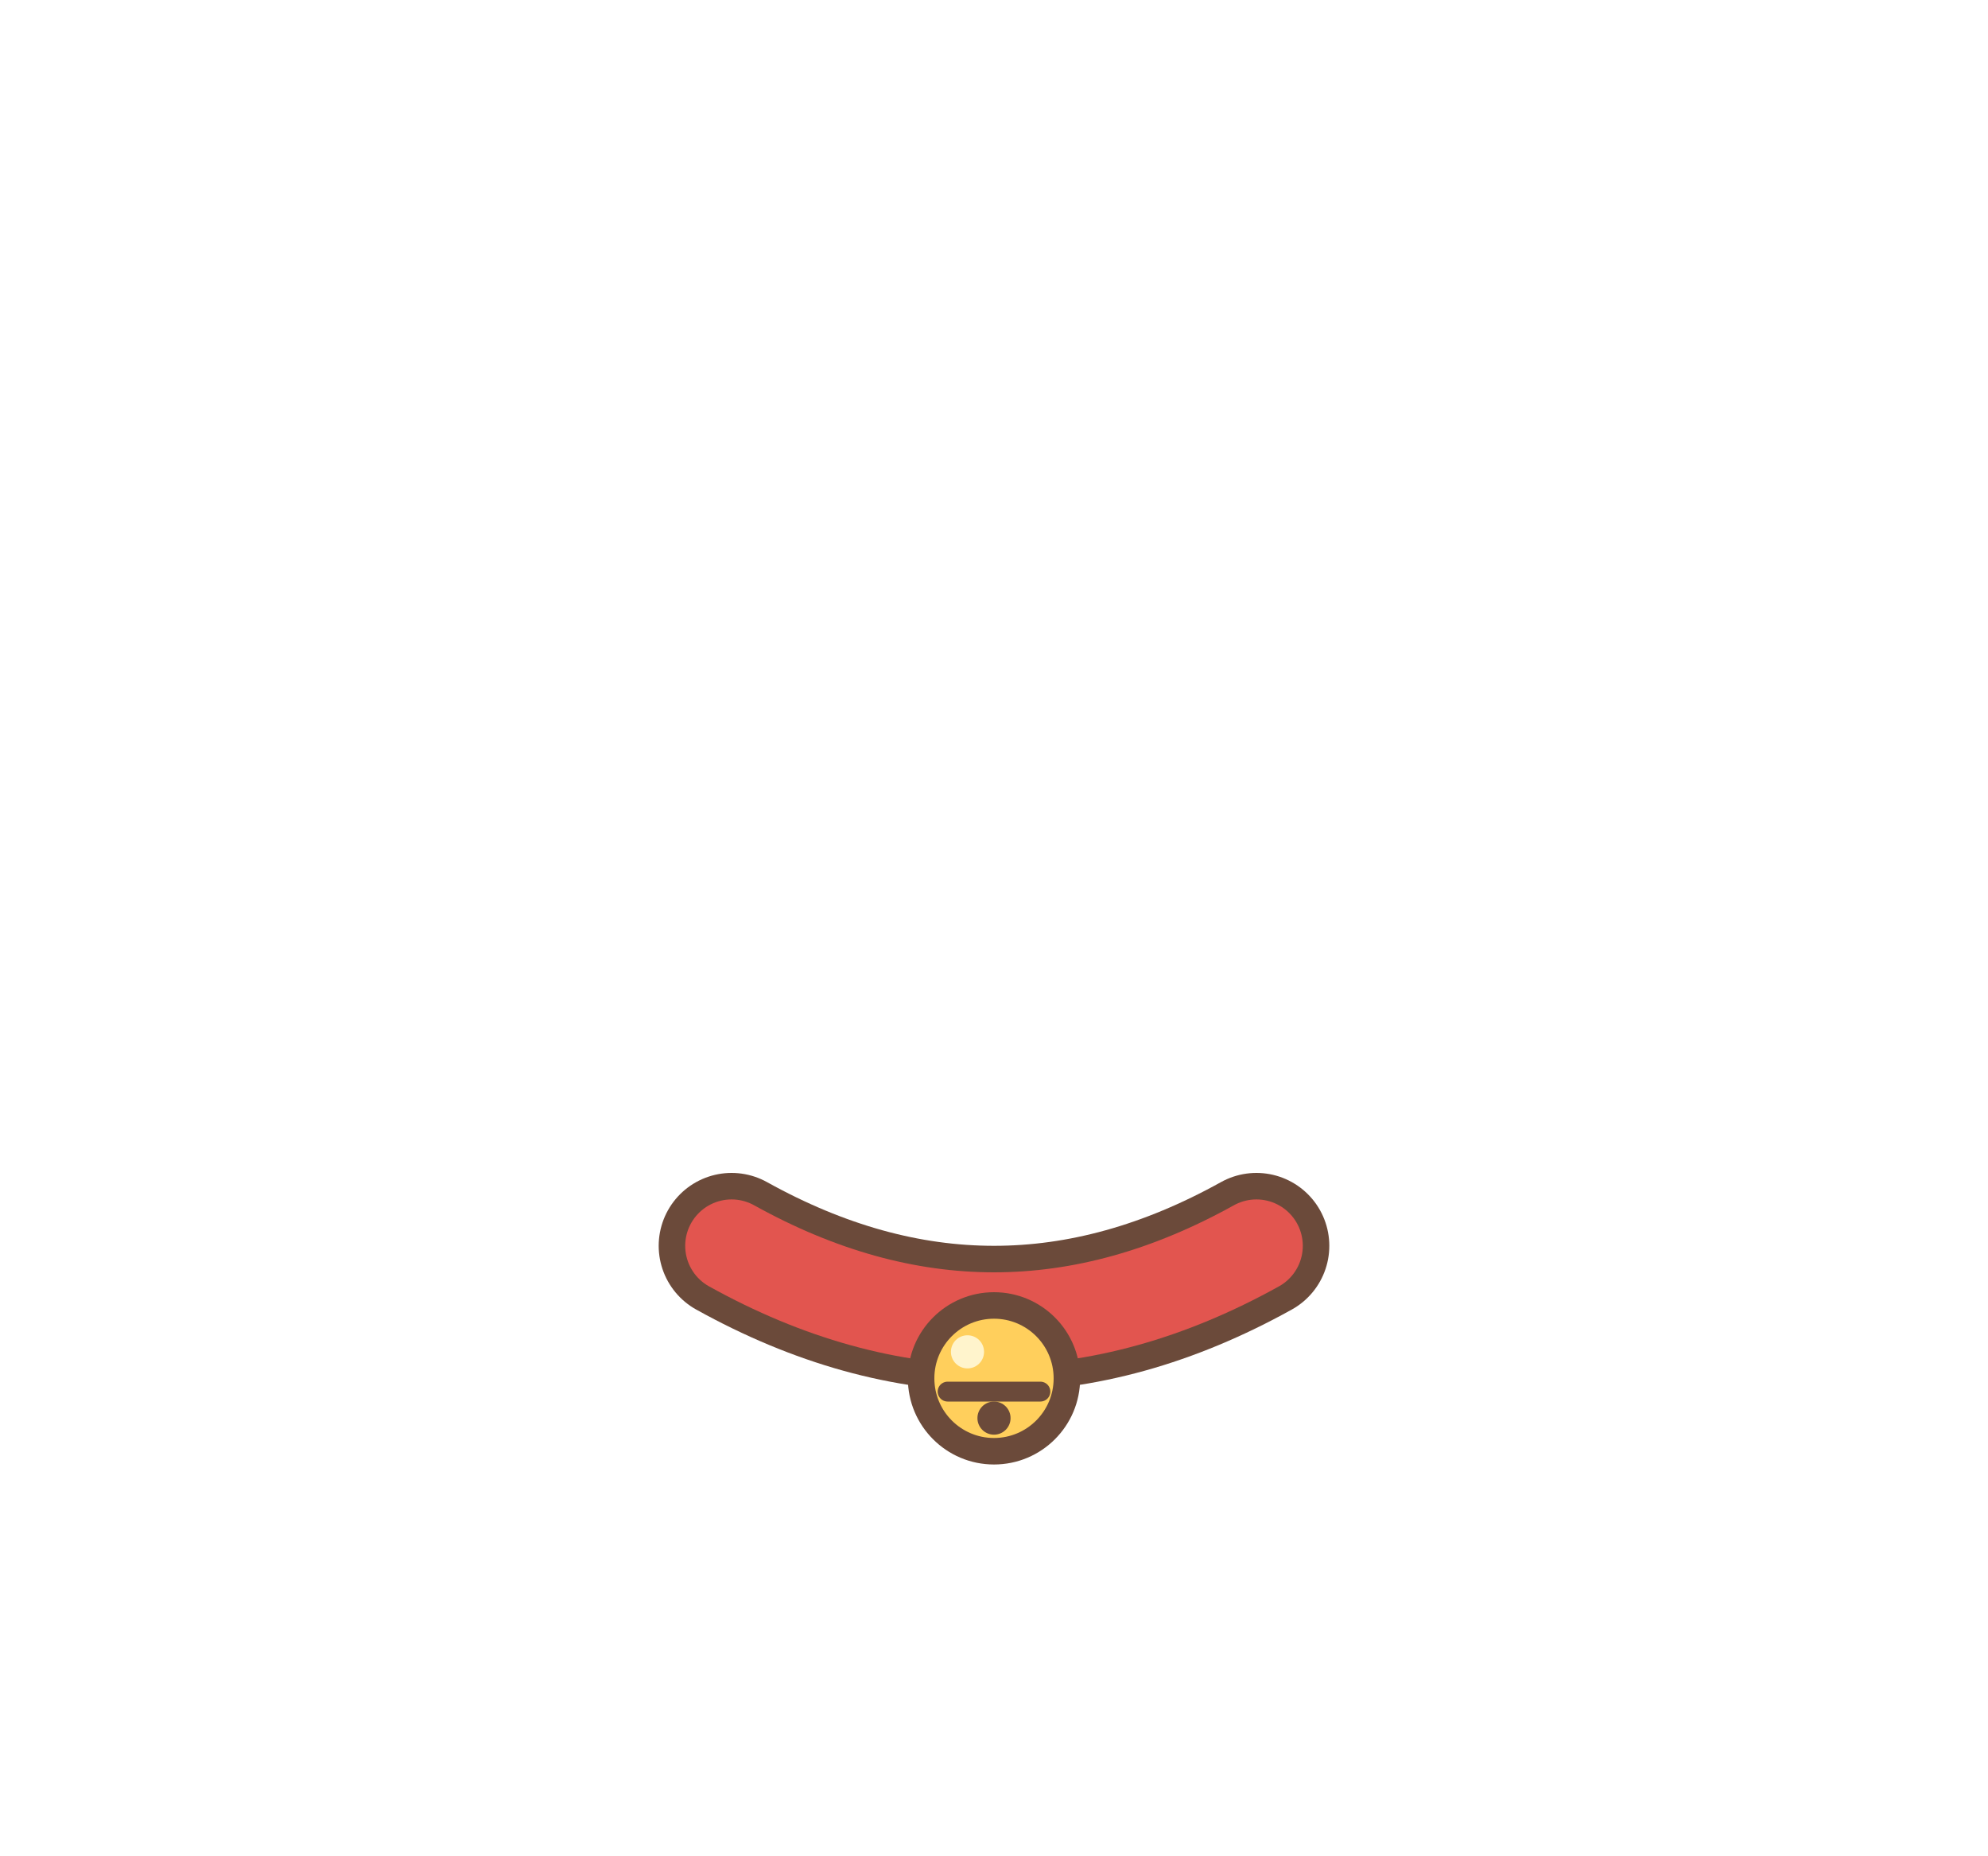
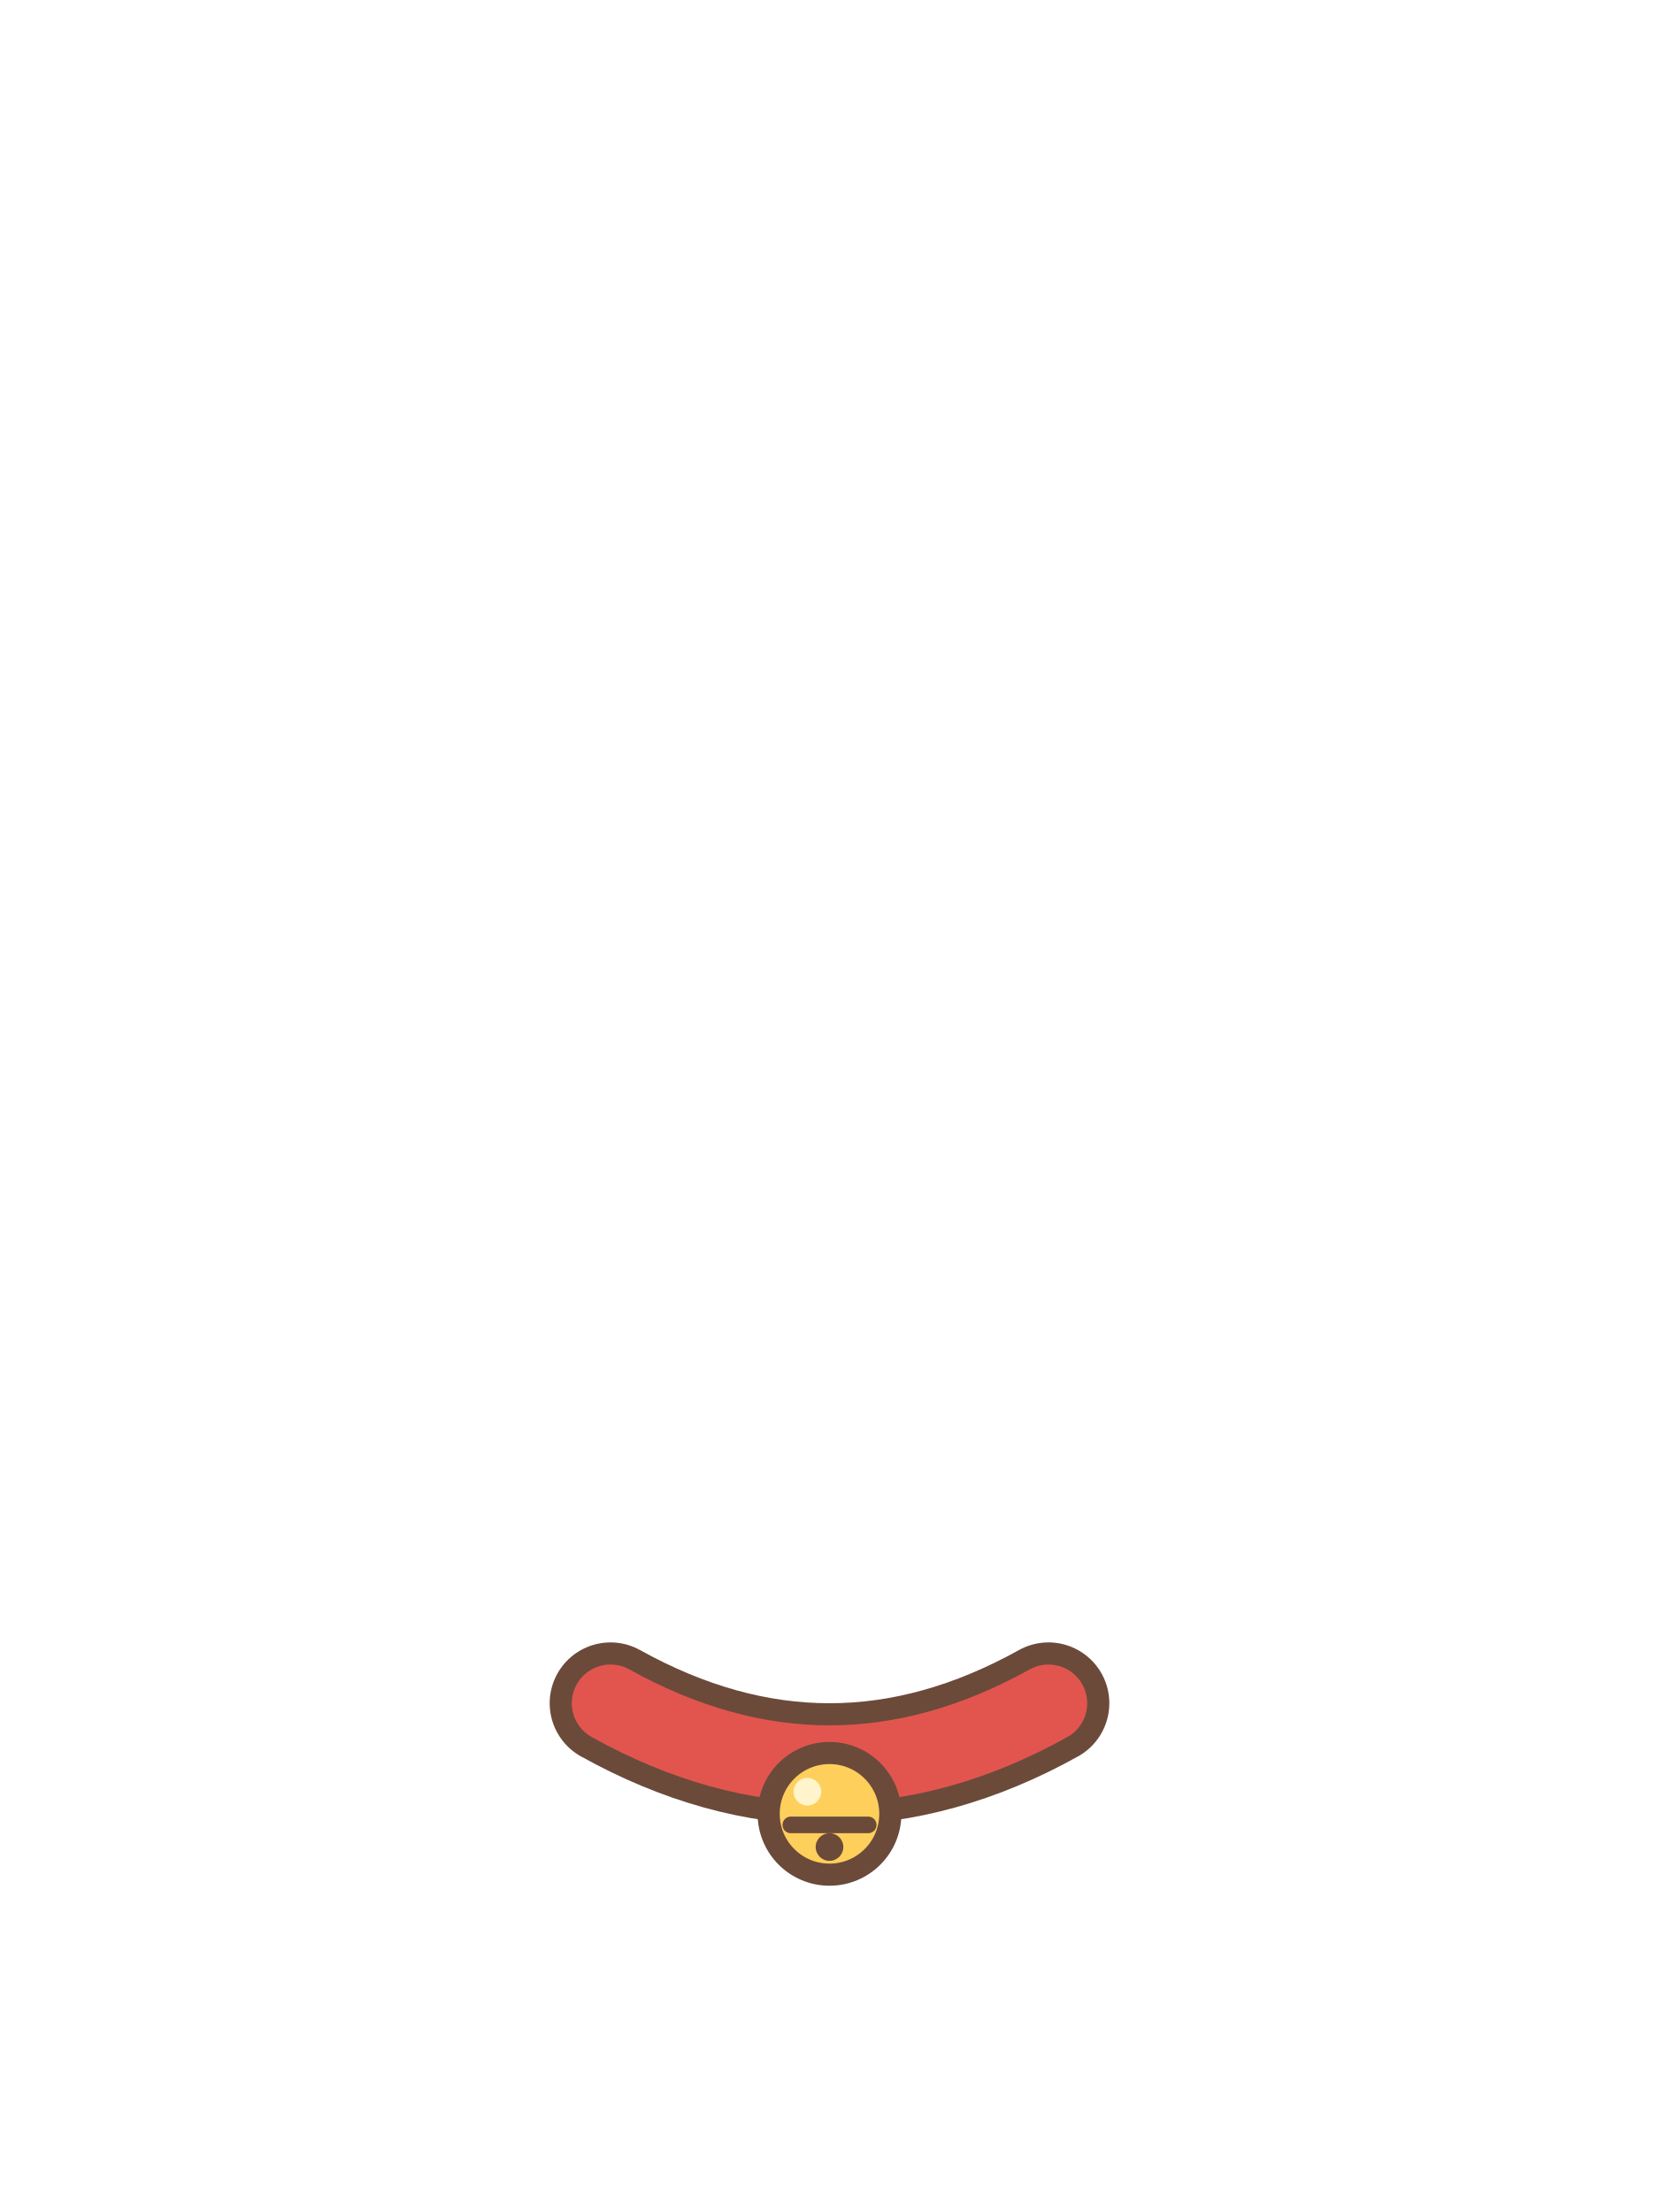
- <svg xmlns="http://www.w3.org/2000/svg" viewBox="0 0 300 280" width="300" height="280">
+ <svg xmlns="http://www.w3.org/2000/svg" viewBox="0 -120 300 400" width="300" height="400">
  <path d="M110.4 188.0 Q 150 210.0 189.6 188.0" stroke="#6B4A3A" stroke-width="22" fill="none" stroke-linecap="round" />
  <path d="M110.4 188.0 Q 150 210.0 189.6 188.0" stroke="#E2554F" stroke-width="14" fill="none" stroke-linecap="round" />
  <circle cx="150" cy="208" r="11" fill="#FFCF5C" stroke="#6B4A3A" stroke-width="4" />
  <path d="M143 210 H 157" stroke="#6B4A3A" stroke-width="3" stroke-linecap="round" />
  <circle cx="150" cy="214" r="2.5" fill="#6B4A3A" />
  <circle cx="146" cy="204" r="2.5" fill="#FFF4CC" />
</svg>
